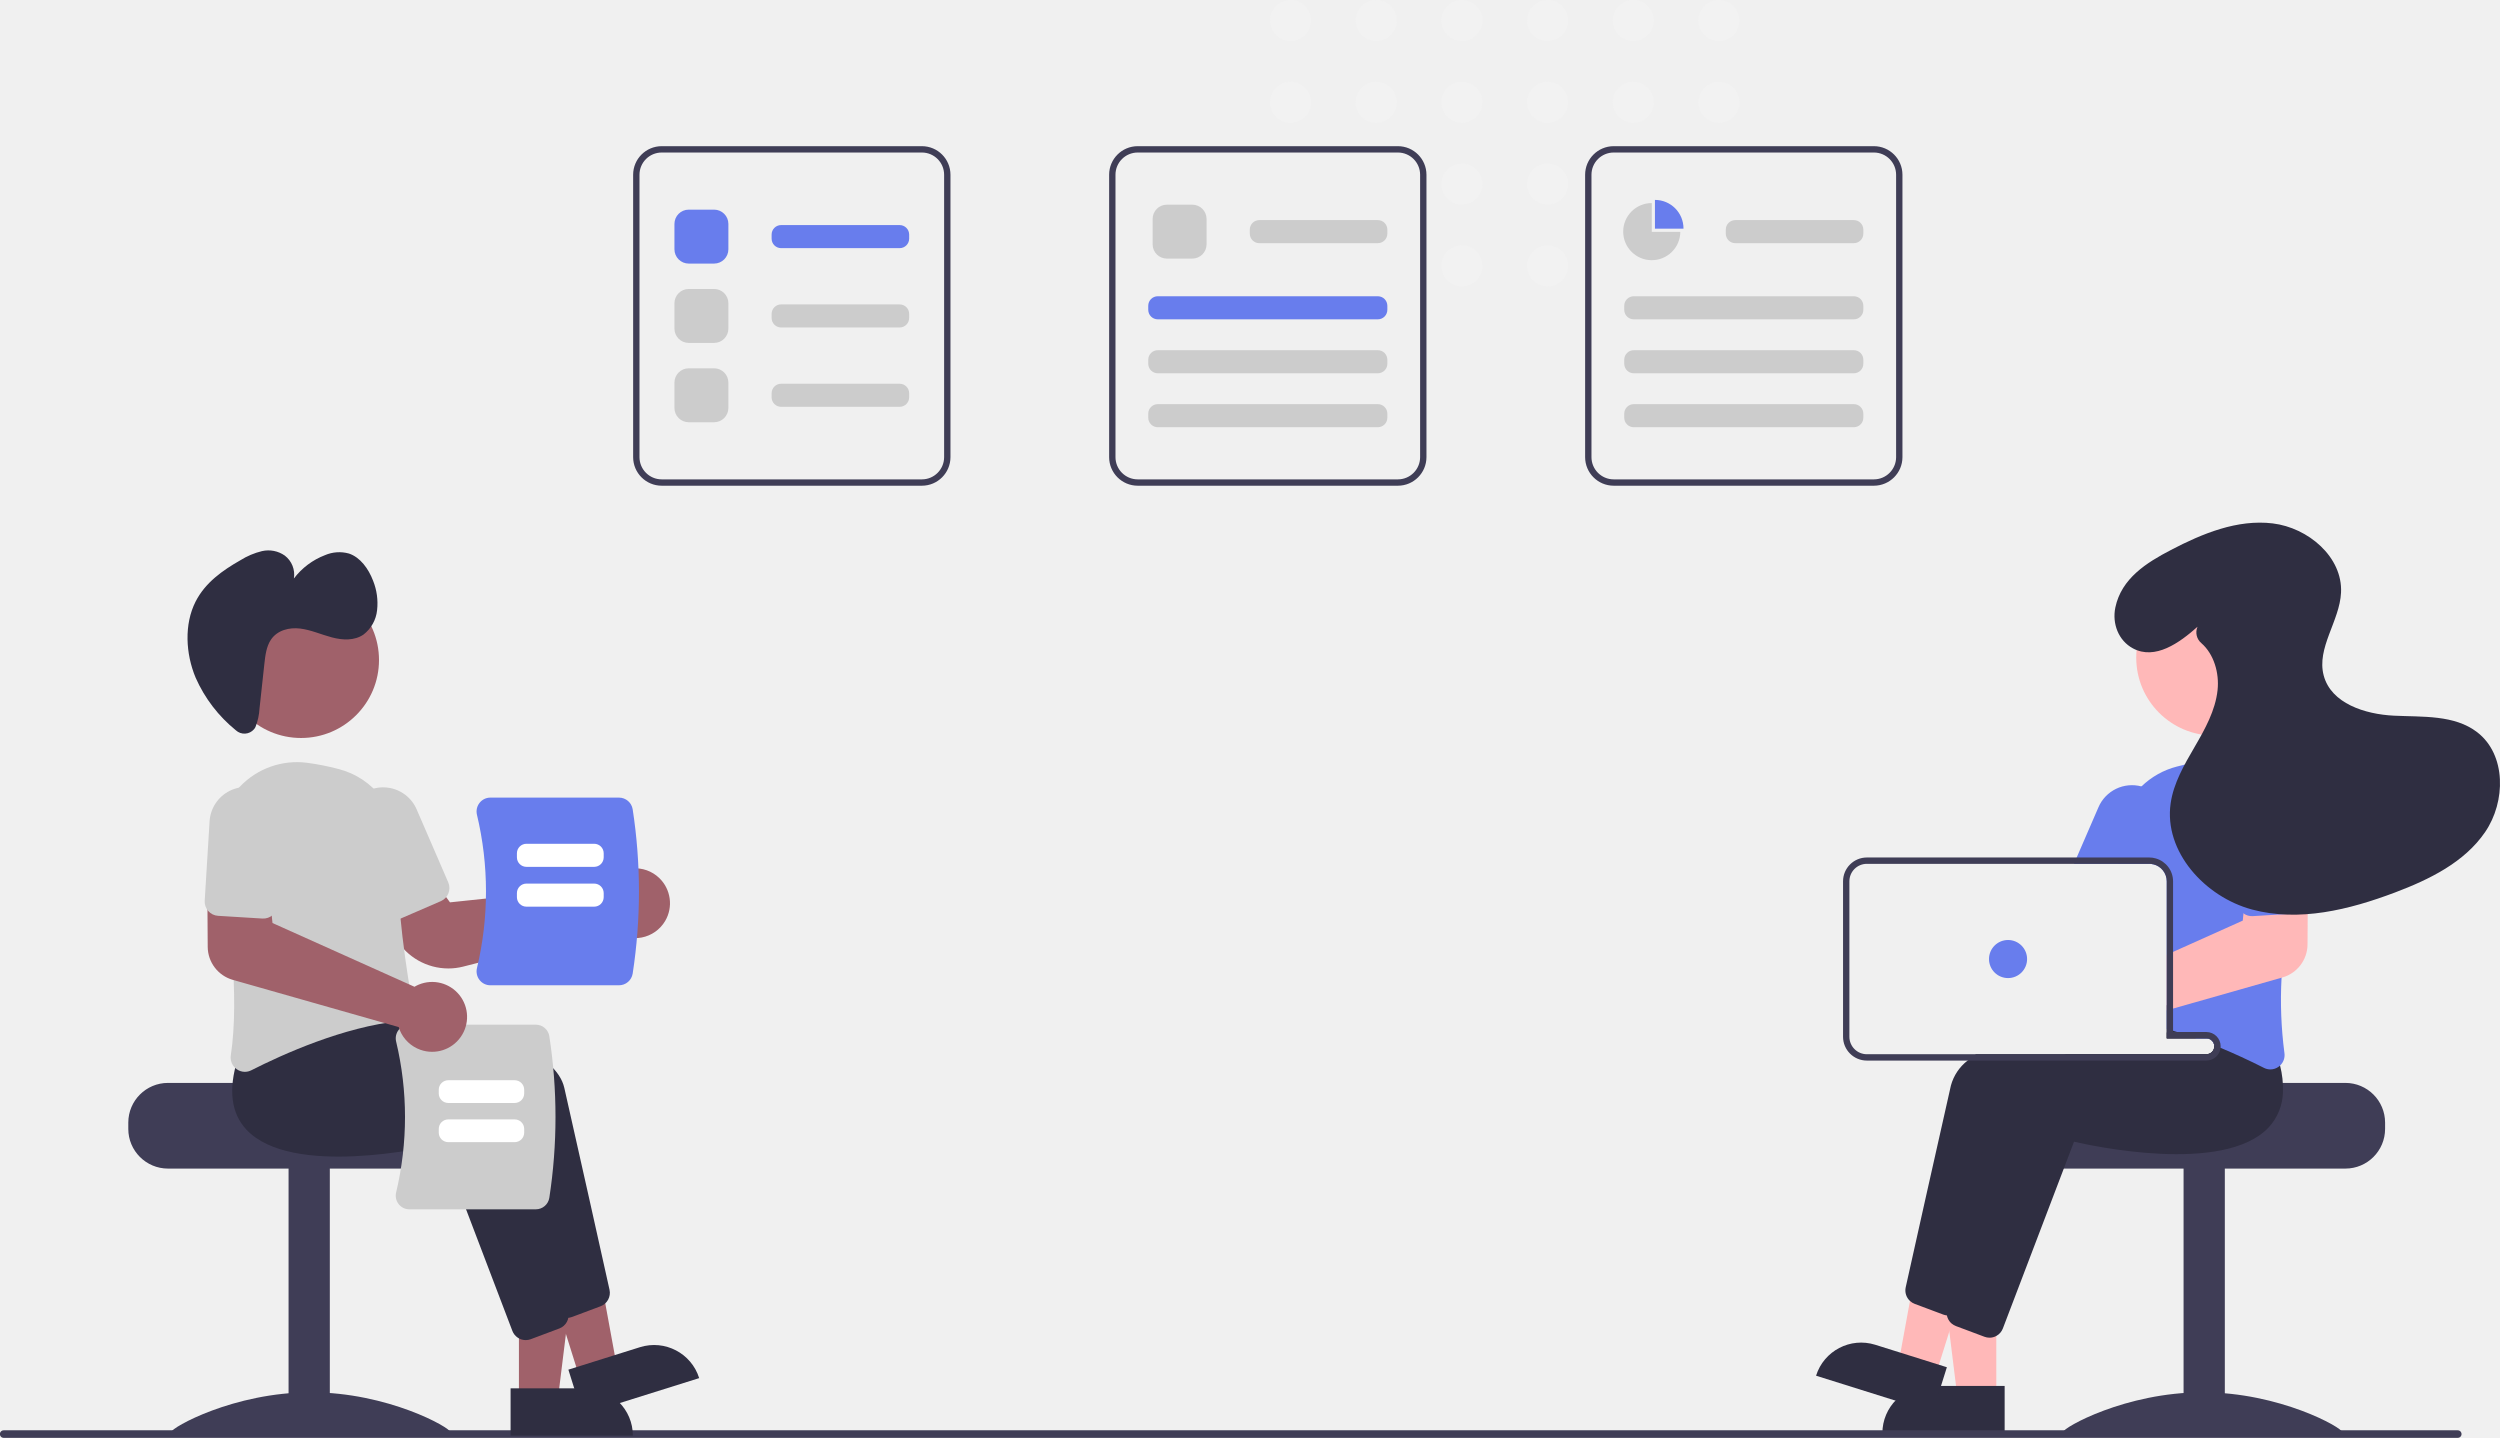
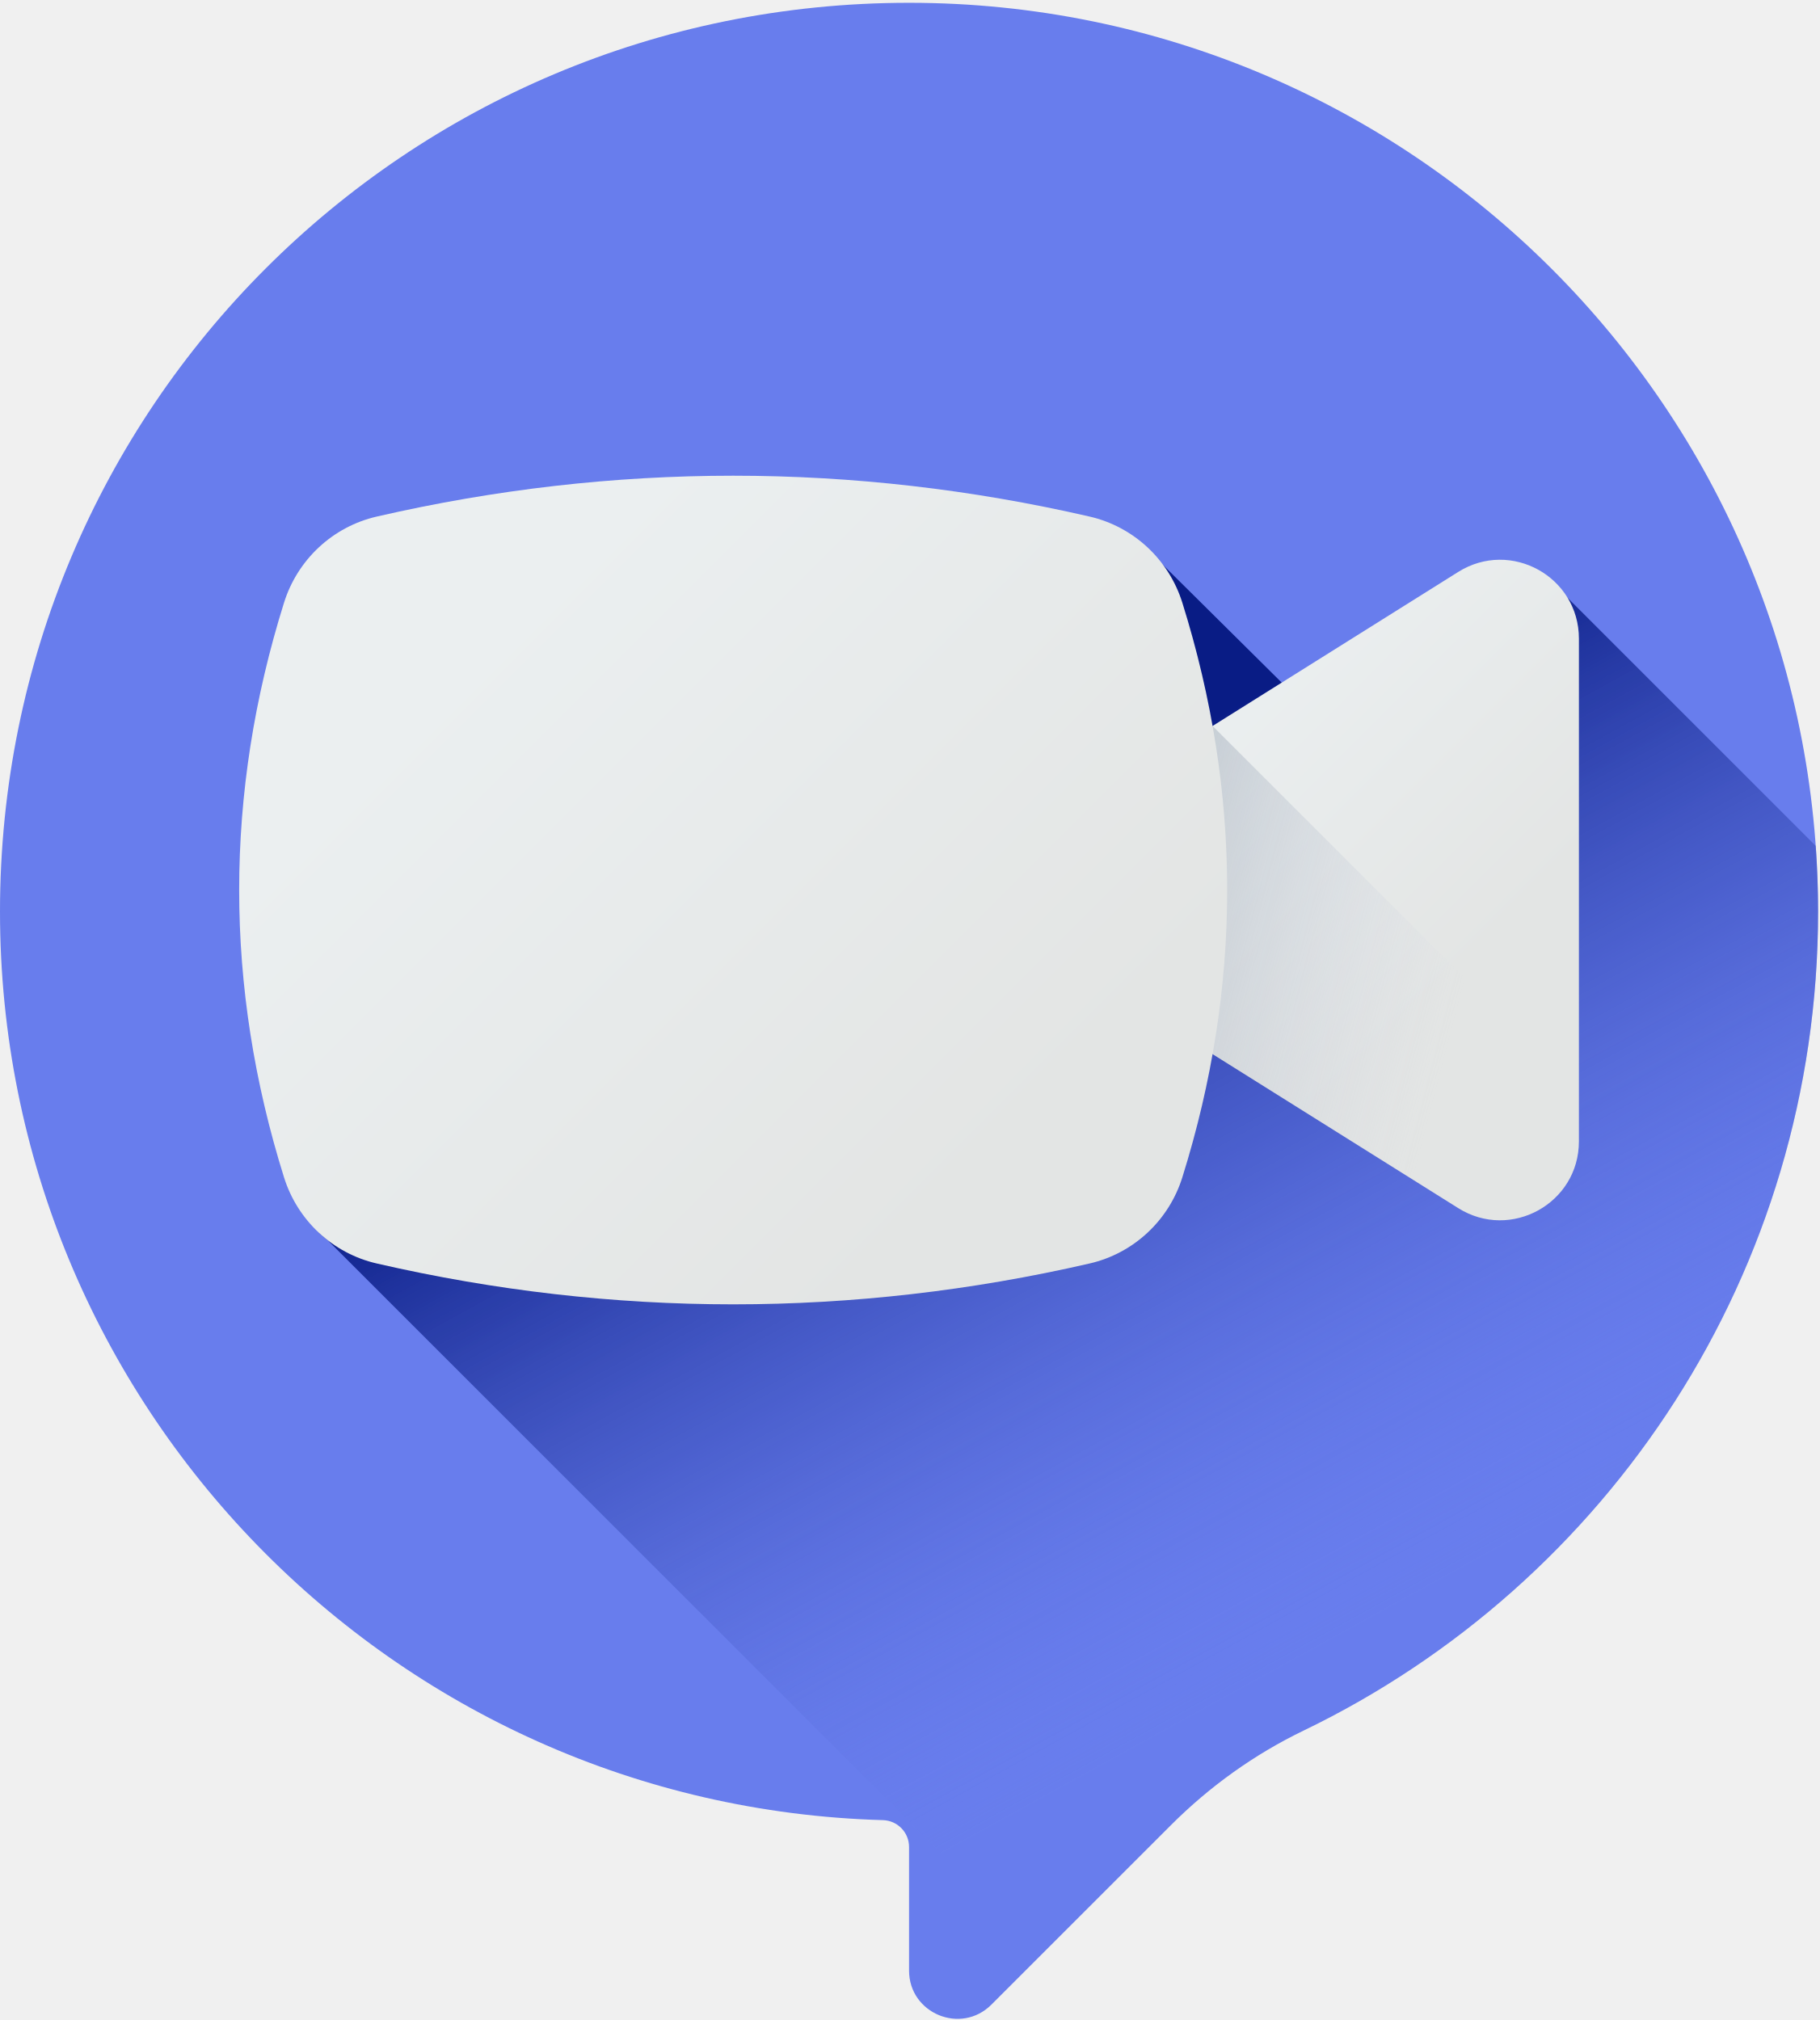
- <svg xmlns="http://www.w3.org/2000/svg" data-name="Layer 1" width="787.827" height="453.112" viewBox="0 0 787.827 453.112">
-   <circle cx="406.691" cy="6.467" r="6.467" fill="#f2f2f2" />
-   <circle cx="406.691" cy="32.24" r="6.467" fill="#f2f2f2" />
-   <circle cx="433.691" cy="6.467" r="6.467" fill="#f2f2f2" />
-   <circle cx="433.691" cy="32.24" r="6.467" fill="#f2f2f2" />
-   <circle cx="460.691" cy="6.467" r="6.467" fill="#f2f2f2" />
-   <circle cx="460.691" cy="32.24" r="6.467" fill="#f2f2f2" />
-   <circle cx="460.691" cy="58.013" r="6.467" fill="#f2f2f2" />
-   <circle cx="460.691" cy="83.787" r="6.467" fill="#f2f2f2" />
-   <circle cx="487.691" cy="6.467" r="6.467" fill="#f2f2f2" />
-   <circle cx="487.691" cy="32.24" r="6.467" fill="#f2f2f2" />
-   <circle cx="487.691" cy="58.013" r="6.467" fill="#f2f2f2" />
-   <circle cx="487.691" cy="83.787" r="6.467" fill="#f2f2f2" />
-   <circle cx="514.691" cy="6.467" r="6.467" fill="#f2f2f2" />
-   <circle cx="514.691" cy="32.24" r="6.467" fill="#f2f2f2" />
-   <circle cx="541.691" cy="6.467" r="6.467" fill="#f2f2f2" />
-   <circle cx="541.691" cy="32.24" r="6.467" fill="#f2f2f2" />
-   <path d="M945.2,564.702H897.191c0,1.38-49.48,2.5-49.48,2.5a12.86,12.86,0,0,0-2.11,2,12.41,12.41,0,0,0-2.9,8v2a12.505,12.505,0,0,0,12.5,12.5h90a12.511,12.511,0,0,0,12.5-12.5v-2A12.517,12.517,0,0,0,945.2,564.702Z" transform="translate(-206.0863 -223.444)" fill="#3f3d56" />
-   <rect x="688.109" y="367.762" width="13" height="84" fill="#3f3d56" />
-   <path d="M944.196,674.749c0,1.405-19.699.543-44,.543s-44,.861-44-.543,19.699-12.543,44-12.543S944.196,673.345,944.196,674.749Z" transform="translate(-206.0863 -223.444)" fill="#3f3d56" />
-   <polygon points="629.1 440.257 616.84 440.256 611.007 392.968 629.102 392.969 629.1 440.257" fill="#ffb8b8" />
-   <path d="M608.083,436.753h23.644a0,0,0,0,1,0,0v14.887a0,0,0,0,1,0,0H593.196a0,0,0,0,1,0,0v0A14.887,14.887,0,0,1,608.083,436.753Z" fill="#2f2e41" />
-   <polygon points="609.962 433.414 598.265 429.743 606.857 382.878 624.121 388.296 609.962 433.414" fill="#ffb8b8" />
-   <path d="M794.615,648.193h23.644a0,0,0,0,1,0,0v14.887a0,0,0,0,1,0,0H779.728a0,0,0,0,1,0,0v0A14.887,14.887,0,0,1,794.615,648.193Z" transform="translate(26.87877 -432.5975) rotate(17.42262)" fill="#2f2e41" />
-   <path d="M912.367,556.505a37.871,37.871,0,0,0-1.52-7.02l-2.29-2.88-5.96-7.48-.26.01c-.44.02-2.271.12-5.1.34h-.03c-1.75.14-3.89.32-6.32.55-.64.07-1.31.13-2,.2v10.44h12.5a2.504,2.504,0,0,1,2.48,2.18c.01.11.02.21.02.32a2.501,2.501,0,0,1-2.5,2.5h-72.6a28.406,28.406,0,0,0-2.66,2,14.882,14.882,0,0,0-5.25,7.86c-4.24,18.64-11.97,53.4-14.25,63.61a4.538,4.538,0,0,0,1.35,4.28,4.436,4.436,0,0,0,1.47.91l9.02,3.38a4.793,4.793,0,0,0,1.15.27c.05,0,.09.01.14.01a2.614,2.614,0,0,0,.28.01,4.532,4.532,0,0,0,4.21-2.9l7.12-18.68,10.97-28.8,4.34-11.39c5.03,1.18,47.23,10.52,61.36-4.53a16.068,16.068,0,0,0,3.24-5.11A20.802,20.802,0,0,0,912.367,556.505Z" transform="translate(-206.0863 -223.444)" fill="#2f2e41" />
-   <path d="M924.607,559.225c-.22-.89-.47-1.81-.76-2.74l-8.25-10.36-.26.01c-.521.03-2.99.16-6.78.47-4.3.36-10.31.94-17.06,1.85-.2.02-.41.05-.61.08-.66.09-1.33.18-2,.28v1.85h12.5a2.504,2.504,0,0,1,2.48,2.18c.01.11.02.21.02.32a2.501,2.501,0,0,1-2.5,2.5H857.207c-1.93.63-3.79,1.29-5.57,2-9.34,3.7-16.33,8.55-17.76,14.86-.48,2.12-1.01,4.45-1.57,6.93-2.08,9.22-4.61,20.51-6.9,30.77v.01c-.47,2.12-.94,4.18-1.39,6.18-1.91,8.6-3.53,15.89-4.39,19.72-.02.11-.04.21-.06.32v.02a4.667,4.667,0,0,0,.28,2.29l.01.01v.01a4.43,4.43,0,0,0,1.3,1.79,4.593,4.593,0,0,0,1.29.75l9.02,3.38a4.58,4.58,0,0,0,1.57.29,4.435,4.435,0,0,0,2.15-.55,4.501,4.501,0,0,0,2.06-2.35l19.42-50.96,3.01-7.91c5.03,1.18,47.23,10.51,61.36-4.53a16.891,16.891,0,0,0,4.48-11.07A29.686,29.686,0,0,0,924.607,559.225Z" transform="translate(-206.0863 -223.444)" fill="#2f2e41" />
-   <path d="M923.497,471.005c-.16-.19-.33-.38-.51-.56a24.472,24.472,0,0,0-20.97-7.39,79.362,79.362,0,0,0-9.91,1.95,24.981,24.981,0,0,0-11.18,6.27,24.414,24.414,0,0,0-7.41,18.2c.04,1.37.05,2.77.03,4.19,0,.66-.01,1.33-.02,2h9.86a5.32,5.32,0,0,1,1.27.15,5.511,5.511,0,0,1,4.23,5.35v46.52c.67.19,1.34.38,2,.58.21.07.41.13.61.19.23.07.46.14.68.21q3.045.945,5.95,2h3.26a2.504,2.504,0,0,1,2.48,2.18c.68.27,1.34.54,1.99.81,2.31.96,4.5,1.92,6.51,2.85,2.71,1.24,5.12,2.42,7.14,3.45a4.587,4.587,0,0,0,2.05.5,4.404,4.404,0,0,0,2.6-.86,5.531,5.531,0,0,0,.45-.37,4.505,4.505,0,0,0,1.37-3.98,128.087,128.087,0,0,1-.9-23.7c.28-6.65.88-13.47,1.66-20.06.42-3.57.89-7.07,1.38-10.44.47-3.22.97-6.31,1.46-9.23A24.607,24.607,0,0,0,923.497,471.005Z" transform="translate(-206.0863 -223.444)" fill="#687ded" />
-   <path d="M882.507,471.825a11.859,11.859,0,0,0-1.58-.55,11.499,11.499,0,0,0-13.54,6.53l-6.87,15.86-.86,2h23.73a5.32,5.32,0,0,1,1.27.15l.8-1.85,3.04-7.02A11.512,11.512,0,0,0,882.507,471.825Z" transform="translate(-206.0863 -223.444)" fill="#687ded" />
-   <circle cx="697.756" cy="207.242" r="24.561" fill="#ffb8b8" />
-   <path d="M928.117,501.045l-14.02.38-1.02,9.85-.23,2.28-21.96,9.86-2,.9v17.53l2-.57,6.32-1.8h.03l27.84-7.93.32-.09a10.879,10.879,0,0,0,7.86-10.35l.07-11.63.06-8.57Z" transform="translate(-206.0863 -223.444)" fill="#ffb8b8" />
-   <path d="M932.677,481.565a11.502,11.502,0,0,0-22.96,1.41l1.53,24.96a4.486,4.486,0,0,0,1.83,3.34,4.435,4.435,0,0,0,2.94.87l10.72-.66,3.25-.2a4.385,4.385,0,0,0,3.1-1.51,3.137,3.137,0,0,0,.24-.3,4.469,4.469,0,0,0,.88-2.96Z" transform="translate(-206.0863 -223.444)" fill="#687ded" />
-   <path d="M892.177,548.665h-1.29v-.13c-.66.09-1.33.18-2,.28v1.85h9.24Q895.217,549.615,892.177,548.665Zm0,0h-1.29v-.13c-.66.09-1.33.18-2,.28v1.85h9.24Q895.217,549.615,892.177,548.665Zm9.21,0h-10.5v-47.5a7.511,7.511,0,0,0-5.43-7.2,7.051,7.051,0,0,0-2.07-.3h-89a7.509,7.509,0,0,0-7.5,7.5v49a7.503,7.503,0,0,0,7.5,7.5h107a4.505,4.505,0,0,0,4.47-4.01,3.903,3.903,0,0,0,.03-.49A4.507,4.507,0,0,0,901.387,548.665Zm2.5,4.5a2.501,2.501,0,0,1-2.5,2.5h-107a5.503,5.503,0,0,1-5.5-5.5v-49a5.503,5.503,0,0,1,5.5-5.5h89a5.32,5.32,0,0,1,1.27.15,5.511,5.511,0,0,1,4.23,5.35v49.5h12.5a2.504,2.504,0,0,1,2.48,2.18C903.877,552.955,903.887,553.055,903.887,553.165Zm-11.71-4.5h-1.29v-.13c-.66.09-1.33.18-2,.28v1.85h9.24Q895.217,549.615,892.177,548.665Z" transform="translate(-206.0863 -223.444)" fill="#3f3d56" />
-   <circle cx="632.797" cy="302.223" r="6" fill="#687ded" />
-   <path d="M898.598,420.943c-5.705,5.096-13.354,10.566-20.339,6.833-4.587-2.452-6.629-7.828-5.558-12.917,1.926-9.152,9.838-14.097,17.499-18.095,9.959-5.197,20.949-9.729,32.1-8.378s22.047,10.566,21.521,21.787c-.423,9.024-7.792,17.442-5.459,26.169,2.348,8.783,13.008,12.184,22.089,12.631s19.077-.327,26.28,5.219c9.189,7.076,9.042,21.872,2.5,31.449s-17.588,14.966-28.439,19.063c-14.376,5.428-30.177,9.349-45.017,5.359s-27.83-18.227-25.654-33.439c.919-6.425,4.3-12.193,7.562-17.805s6.544-11.463,7.229-17.917c.571-5.379-1.138-11.316-5.105-14.781a4.437,4.437,0,0,1-1.256-5.067Z" transform="translate(-206.0863 -223.444)" fill="#2f2e41" />
-   <path d="M207.277,676.556H980.571a1.191,1.191,0,1,0,0-2.381H207.277a1.191,1.191,0,1,0,0,2.381Z" transform="translate(-206.0863 -223.444)" fill="#3f3d56" />
-   <path d="M246.516,577.202v2a12.511,12.511,0,0,0,12.5,12.5h90a12.505,12.505,0,0,0,12.5-12.5v-2a12.41,12.41,0,0,0-2.9-8,12.86,12.86,0,0,0-2.11-2s-49.48-1.12-49.48-2.5H259.016A12.517,12.517,0,0,0,246.516,577.202Z" transform="translate(-206.0863 -223.444)" fill="#3f3d56" />
-   <rect x="297.021" y="591.206" width="13" height="84" transform="translate(400.9559 1042.968) rotate(-180)" fill="#3f3d56" />
-   <path d="M260.021,674.749c0,1.405,19.699.543,44,.543s44,.861,44-.543-19.699-12.543-44-12.543S260.021,673.345,260.021,674.749Z" transform="translate(-206.0863 -223.444)" fill="#3f3d56" />
-   <polygon points="163.53 441.018 175.79 441.018 181.622 393.73 163.528 393.731 163.53 441.018" fill="#a0616a" />
-   <path d="M366.99,660.959h38.531a0,0,0,0,1,0,0v14.887a0,0,0,0,1,0,0H381.876a14.887,14.887,0,0,1-14.887-14.887v0A0,0,0,0,1,366.99,660.959Z" transform="translate(566.4541 1113.343) rotate(179.9974)" fill="#2f2e41" />
-   <polygon points="182.668 434.176 194.365 430.505 185.773 383.64 168.509 389.058 182.668 434.176" fill="#a0616a" />
-   <path d="M386.544,648.955h38.531a0,0,0,0,1,0,0V663.841a0,0,0,0,1,0,0H401.43a14.887,14.887,0,0,1-14.887-14.887v0a0,0,0,0,1,0,0Z" transform="translate(783.451 937.7315) rotate(162.5774)" fill="#2f2e41" />
-   <path d="M380.552,635.855,358.125,576.984c-5.031,1.182-47.227,10.519-61.359-4.528-4.843-5.157-5.788-12.629-2.808-22.208l8.248-10.364.256.014c3.118.164,76.435,4.273,81.461,26.389,4.238,18.645,11.977,53.405,14.247,63.615a4.516,4.516,0,0,1-2.814,5.184l-9.019,3.382a4.462,4.462,0,0,1-1.572.286A4.513,4.513,0,0,1,380.552,635.855Z" transform="translate(-206.0863 -223.444)" fill="#2f2e41" />
-   <path d="M367.552,642.855,345.125,583.984c-5.032,1.182-47.227,10.518-61.359-4.528-4.843-5.157-5.788-12.629-2.808-22.208l8.248-10.364.256.014c3.118.164,76.435,4.273,81.461,26.389,4.238,18.645,11.977,53.405,14.247,63.615a4.516,4.516,0,0,1-2.814,5.184l-9.019,3.382a4.462,4.462,0,0,1-1.572.286A4.513,4.513,0,0,1,367.552,642.855Z" transform="translate(-206.0863 -223.444)" fill="#2f2e41" />
-   <path d="M347.379,528.637a19.196,19.196,0,0,1-16.485-9.372l-7.123-12.066,16.929-9.253,7.188,9.856,48.774-5.139a10.559,10.559,0,0,1,.799-1.234h0a11.016,11.016,0,0,1,7.873-4.314,10.893,10.893,0,0,1,8.493,3.012A11.023,11.023,0,0,1,415.688,513.692a11.004,11.004,0,0,1-16.113,3.151,10.402,10.402,0,0,1-.823-.7l-46.715,11.911A18.837,18.837,0,0,1,347.379,528.637Z" transform="translate(-206.0863 -223.444)" fill="#a0616a" />
-   <path d="M280.641,560.356a4.507,4.507,0,0,1-1.819-4.349c2.782-18.343-.419-44.619-3.595-63.433A24.795,24.795,0,0,1,302.787,463.813a79.868,79.868,0,0,1,9.913,1.954h0a24.596,24.596,0,0,1,18.582,24.468c-.475,18.154,3.211,40.806,4.818,49.701a4.519,4.519,0,0,1-.834,3.511,4.392,4.392,0,0,1-3.095,1.75c-17.808,1.817-37.012,10.502-46.875,15.517a4.501,4.501,0,0,1-2.05.501A4.429,4.429,0,0,1,280.641,560.356Z" transform="translate(-206.0863 -223.444)" fill="#ccc" />
-   <path d="M328.712,513.045a4.471,4.471,0,0,1-2.474-2.397l-9.931-22.942a11.5,11.5,0,1,1,21.107-9.136l9.932,22.942a4.506,4.506,0,0,1-2.342,5.917l-12.848,5.562a4.469,4.469,0,0,1-3.444.055Z" transform="translate(-206.0863 -223.444)" fill="#ccc" />
-   <circle cx="94.873" cy="208.003" r="24.561" fill="#a0616a" />
-   <path d="M286.117,453.268a3.974,3.974,0,0,1-5.69.327,44.426,44.426,0,0,1-12.672-16.549c-3.193-7.611-3.661-16.899-.027-24.033,3.072-6.031,8.587-9.87,14.092-13.007a22.993,22.993,0,0,1,6.848-2.894,8.994,8.994,0,0,1,7.154,1.407,7.544,7.544,0,0,1,2.878,7.227,22.354,22.354,0,0,1,9.802-7.357,11.365,11.365,0,0,1,7.554-.506c3.536,1.18,6.153,4.75,7.609,8.586a19.141,19.141,0,0,1,1.255,9.264,11.129,11.129,0,0,1-4.269,7.671c-2.884,1.99-6.599,1.788-9.953.907s-6.609-2.374-10.021-2.79-7.194.486-9.227,3.53c-1.432,2.143-1.769,4.967-2.061,7.658l-1.519,13.999a18.548,18.548,0,0,1-1.278,5.84A3.251,3.251,0,0,1,286.117,453.268Z" transform="translate(-206.0863 -223.444)" fill="#2f2e41" />
-   <path d="M374.954,604.538H335.082a4.247,4.247,0,0,1-3.355-1.626,4.318,4.318,0,0,1-.807-3.705,102.328,102.328,0,0,0-0-47.525,4.319,4.319,0,0,1,.807-3.705,4.247,4.247,0,0,1,3.355-1.626h39.873a4.303,4.303,0,0,1,4.237,3.606,167.506,167.506,0,0,1,0,50.975A4.303,4.303,0,0,1,374.954,604.538Z" transform="translate(-206.0863 -223.444)" fill="#ccc" />
-   <path d="M344.352,568.028v-1.172a3.003,3.003,0,0,1,3-3h20.924a3.003,3.003,0,0,1,3,3v1.172a3.003,3.003,0,0,1-3,3H347.352A3.003,3.003,0,0,1,344.352,568.028Z" transform="translate(-206.0863 -223.444)" fill="#fff" />
-   <path d="M344.352,580.373v-1.172a3.003,3.003,0,0,1,3-3h20.924a3.003,3.003,0,0,1,3,3v1.172a3.003,3.003,0,0,1-3,3H347.352A3.003,3.003,0,0,1,344.352,580.373Z" transform="translate(-206.0863 -223.444)" fill="#fff" />
-   <path d="M357.214,532.285a4.391,4.391,0,0,1-.821-3.766,104.001,104.001,0,0,0-0-48.306,4.392,4.392,0,0,1,.821-3.766,4.318,4.318,0,0,1,3.41-1.652H401.152a4.373,4.373,0,0,1,4.307,3.665,170.239,170.239,0,0,1,0,51.813,4.373,4.373,0,0,1-4.307,3.665H360.625A4.318,4.318,0,0,1,357.214,532.285Z" transform="translate(-206.0863 -223.444)" fill="#687ded" />
-   <path d="M393.331,496.617H371.982a3.003,3.003,0,0,1-3-3v-1.274a3.003,3.003,0,0,1,3-3h21.349a3.003,3.003,0,0,1,3,3v1.274A3.003,3.003,0,0,1,393.331,496.617Z" transform="translate(-206.0863 -223.444)" fill="#fff" />
-   <path d="M393.331,509.164H371.982a3.003,3.003,0,0,1-3-3V504.89a3.003,3.003,0,0,1,3-3h21.349a3.003,3.003,0,0,1,3,3V506.164A3.003,3.003,0,0,1,393.331,509.164Z" transform="translate(-206.0863 -223.444)" fill="#fff" />
-   <path d="M338.619,554.283a11.019,11.019,0,0,1-6.534-6.158,10.259,10.259,0,0,1-.359-1.019l-52.322-14.893a10.88,10.88,0,0,1-7.861-10.343l-.128-20.202,19.286.516,1.257,12.134L336.699,534.406a10.567,10.567,0,0,1,1.312-.665h0a11.01,11.01,0,1,1,.609,20.541Z" transform="translate(-206.0863 -223.444)" fill="#a0616a" />
-   <path d="M271.716,510.538a4.471,4.471,0,0,1-1.12-3.258l1.534-24.953a11.5,11.5,0,1,1,22.956,1.412L293.552,508.692a4.506,4.506,0,0,1-4.768,4.215l-13.974-.859a4.469,4.469,0,0,1-3.095-1.511Z" transform="translate(-206.0863 -223.444)" fill="#ccc" />
-   <path d="M496.608,376.508h-82a9.01,9.01,0,0,1-9-9v-89a9.01,9.01,0,0,1,9-9h82a9.01,9.01,0,0,1,9,9v89A9.01,9.01,0,0,1,496.608,376.508Zm-82-105a7.008,7.008,0,0,0-7,7v89a7.008,7.008,0,0,0,7,7h82a7.008,7.008,0,0,0,7-7v-89a7.008,7.008,0,0,0-7-7Z" transform="translate(-206.0863 -223.444)" fill="#3f3d56" />
-   <path d="M646.608,376.508h-82a9.01,9.01,0,0,1-9-9v-89a9.01,9.01,0,0,1,9-9h82a9.01,9.01,0,0,1,9,9v89A9.01,9.01,0,0,1,646.608,376.508Zm-82-105a7.008,7.008,0,0,0-7,7v89a7.008,7.008,0,0,0,7,7h82a7.008,7.008,0,0,0,7-7v-89a7.008,7.008,0,0,0-7-7Z" transform="translate(-206.0863 -223.444)" fill="#3f3d56" />
-   <path d="M431.123,306.508h-8a4.505,4.505,0,0,1-4.5-4.5v-8a4.505,4.505,0,0,1,4.5-4.5h8a4.505,4.505,0,0,1,4.5,4.5v8A4.505,4.505,0,0,1,431.123,306.508Z" transform="translate(-206.0863 -223.444)" fill="#687ded" />
-   <path d="M431.123,331.508h-8a4.505,4.505,0,0,1-4.5-4.5v-8a4.505,4.505,0,0,1,4.5-4.5h8a4.505,4.505,0,0,1,4.5,4.5v8A4.505,4.505,0,0,1,431.123,331.508Z" transform="translate(-206.0863 -223.444)" fill="#ccc" />
-   <path d="M489.593,301.645H452.244a3.003,3.003,0,0,1-3-3v-1.274a3.003,3.003,0,0,1,3-3h37.349a3.003,3.003,0,0,1,3,3v1.274A3.003,3.003,0,0,1,489.593,301.645Z" transform="translate(-206.0863 -223.444)" fill="#687ded" />
-   <path d="M581.813,304.939h-8a4.505,4.505,0,0,1-4.5-4.5v-8a4.505,4.505,0,0,1,4.5-4.5h8a4.505,4.505,0,0,1,4.5,4.5v8A4.505,4.505,0,0,1,581.813,304.939Z" transform="translate(-206.0863 -223.444)" fill="#ccc" />
-   <path d="M640.283,300.076H602.934a3.003,3.003,0,0,1-3-3v-1.274a3.003,3.003,0,0,1,3-3h37.349a3.003,3.003,0,0,1,3,3v1.274A3.003,3.003,0,0,1,640.283,300.076Z" transform="translate(-206.0863 -223.444)" fill="#ccc" />
-   <path d="M640.283,324.076H570.934a3.003,3.003,0,0,1-3-3v-1.274a3.003,3.003,0,0,1,3-3h69.349a3.003,3.003,0,0,1,3,3v1.274A3.003,3.003,0,0,1,640.283,324.076Z" transform="translate(-206.0863 -223.444)" fill="#687ded" />
-   <path d="M640.283,341.076H570.934a3.003,3.003,0,0,1-3-3v-1.274a3.003,3.003,0,0,1,3-3h69.349a3.003,3.003,0,0,1,3,3v1.274A3.003,3.003,0,0,1,640.283,341.076Z" transform="translate(-206.0863 -223.444)" fill="#ccc" />
-   <path d="M640.283,358.076H570.934a3.003,3.003,0,0,1-3-3v-1.274a3.003,3.003,0,0,1,3-3h69.349a3.003,3.003,0,0,1,3,3v1.274A3.003,3.003,0,0,1,640.283,358.076Z" transform="translate(-206.0863 -223.444)" fill="#ccc" />
-   <path d="M796.608,376.508h-82a9.01,9.01,0,0,1-9-9v-89a9.01,9.01,0,0,1,9-9h82a9.01,9.01,0,0,1,9,9v89A9.01,9.01,0,0,1,796.608,376.508Zm-82-105a7.008,7.008,0,0,0-7,7v89a7.008,7.008,0,0,0,7,7h82a7.008,7.008,0,0,0,7-7v-89a7.008,7.008,0,0,0-7-7Z" transform="translate(-206.0863 -223.444)" fill="#3f3d56" />
-   <path d="M790.283,300.076H752.934a3.003,3.003,0,0,1-3-3v-1.274a3.003,3.003,0,0,1,3-3h37.349a3.003,3.003,0,0,1,3,3v1.274A3.003,3.003,0,0,1,790.283,300.076Z" transform="translate(-206.0863 -223.444)" fill="#ccc" />
-   <path d="M790.283,324.076H720.934a3.003,3.003,0,0,1-3-3v-1.274a3.003,3.003,0,0,1,3-3h69.349a3.003,3.003,0,0,1,3,3v1.274A3.003,3.003,0,0,1,790.283,324.076Z" transform="translate(-206.0863 -223.444)" fill="#ccc" />
-   <path d="M790.283,341.076H720.934a3.003,3.003,0,0,1-3-3v-1.274a3.003,3.003,0,0,1,3-3h69.349a3.003,3.003,0,0,1,3,3v1.274A3.003,3.003,0,0,1,790.283,341.076Z" transform="translate(-206.0863 -223.444)" fill="#ccc" />
-   <path d="M790.283,358.076H720.934a3.003,3.003,0,0,1-3-3v-1.274a3.003,3.003,0,0,1,3-3h69.349a3.003,3.003,0,0,1,3,3v1.274A3.003,3.003,0,0,1,790.283,358.076Z" transform="translate(-206.0863 -223.444)" fill="#ccc" />
-   <path d="M489.593,326.645H452.244a3.003,3.003,0,0,1-3-3v-1.274a3.003,3.003,0,0,1,3-3h37.349a3.003,3.003,0,0,1,3,3v1.274A3.003,3.003,0,0,1,489.593,326.645Z" transform="translate(-206.0863 -223.444)" fill="#ccc" />
-   <path d="M431.123,356.508h-8a4.505,4.505,0,0,1-4.5-4.5v-8a4.505,4.505,0,0,1,4.5-4.5h8a4.505,4.505,0,0,1,4.5,4.5v8A4.505,4.505,0,0,1,431.123,356.508Z" transform="translate(-206.0863 -223.444)" fill="#ccc" />
-   <path d="M489.593,351.645H452.244a3.003,3.003,0,0,1-3-3v-1.274a3.003,3.003,0,0,1,3-3h37.349a3.003,3.003,0,0,1,3,3v1.274A3.003,3.003,0,0,1,489.593,351.645Z" transform="translate(-206.0863 -223.444)" fill="#ccc" />
-   <path d="M736.605,295.508c0-.023.003-.045.003-.068a9,9,0,0,0-9-9v9.068Z" transform="translate(-206.0863 -223.444)" fill="#687ded" />
-   <path d="M726.608,296.508V287.439a9,9,0,1,0,8.997,9.068Z" transform="translate(-206.0863 -223.444)" fill="#ccc" />
+ <svg xmlns="http://www.w3.org/2000/svg" width="462" height="513" viewBox="0 0 462 513" fill="none">
+   <path d="M461.623 231.522C461.623 104.049 358.286 0.71 230.813 0.71C102.962 0.71 -0.001 103.673 7.34134e-09 231.523C7.34134e-09 356.776 99.771 458.727 224.175 462.24C227.868 462.345 230.813 465.353 230.813 469.048V500.433C230.813 511.348 244.009 516.814 251.727 509.096L297.345 463.479C307.15 453.674 318.499 445.53 330.988 439.504C408.286 402.208 461.623 323.099 461.623 231.522V231.522Z" fill="#687DED" />
+   <path d="M297.344 463.48C307.148 453.675 318.498 445.531 330.987 439.505C408.286 402.208 461.623 323.099 461.623 231.522C461.623 225.903 461.411 220.334 461.017 214.816L397.543 151.342C392.004 142.517 379.858 141.27 369.925 147.501L327.669 175.568L294.759 142.934C290.266 136.991 283.801 135.169 276.317 133.446C216.217 119.612 155.422 119.612 95.322 133.446C84.139 136.02 77.701 141.875 74.271 152.826C59.088 201.304 59.09 250.288 74.271 298.762C76.325 305.319 77.866 310.931 83.168 314.941L264.524 496.297L297.344 463.48Z" fill="url(#paint0_linear_306_3)" />
+   <path d="M268.472 209.085L370.264 145.242C383.586 136.886 400.896 146.463 400.896 162.188V289.875C400.896 305.6 383.586 315.177 370.264 306.821L268.472 242.978C255.972 235.138 255.972 216.925 268.472 209.085V209.085Z" fill="url(#paint1_linear_306_3)" />
+   <path d="M400.895 289.875V277.383L307.881 184.369L268.472 209.086C255.972 216.926 255.972 235.139 268.472 242.979L370.264 306.822C383.585 315.177 400.895 305.6 400.895 289.875V289.875Z" fill="url(#paint2_linear_306_3)" />
+   <path d="M300.203 153.063C296.772 142.112 287.839 133.762 276.656 131.188C216.555 117.354 155.76 117.354 95.661 131.188C84.477 133.762 75.544 142.112 72.114 153.063C56.93 201.542 56.932 250.526 72.114 299C75.543 309.95 84.477 318.301 95.661 320.875C155.76 334.709 216.555 334.709 276.656 320.875C287.839 318.301 296.772 309.951 300.203 299C315.384 250.526 315.386 201.542 300.203 153.063Z" fill="url(#paint3_linear_306_3)" />
+   <defs>
+     <linearGradient id="paint0_linear_306_3" x1="351.036" y1="410.248" x2="244.621" y2="216.491" gradientUnits="userSpaceOnUse">
+       <stop stop-color="#687DED" stop-opacity="0" />
+       <stop offset="1" stop-color="#091C85" />
+     </linearGradient>
+     <linearGradient id="paint1_linear_306_3" x1="310.953" y1="175.066" x2="377.169" y2="241.283" gradientUnits="userSpaceOnUse">
+       <stop stop-color="#EBEFF0" />
+       <stop offset="1" stop-color="#E3E5E4" />
+     </linearGradient>
+     <linearGradient id="paint2_linear_306_3" x1="370.706" y1="254.313" x2="204.444" y2="211.084" gradientUnits="userSpaceOnUse">
+       <stop stop-color="#CBD0E4" stop-opacity="0" />
+       <stop offset="1" stop-color="#6A7D83" />
+     </linearGradient>
+     <linearGradient id="paint3_linear_306_3" x1="122.556" y1="162.428" x2="253.696" y2="293.568" gradientUnits="userSpaceOnUse">
+       <stop stop-color="#EBEFF0" />
+       <stop offset="1" stop-color="#E3E5E4" />
+     </linearGradient>
+   </defs>
</svg>
